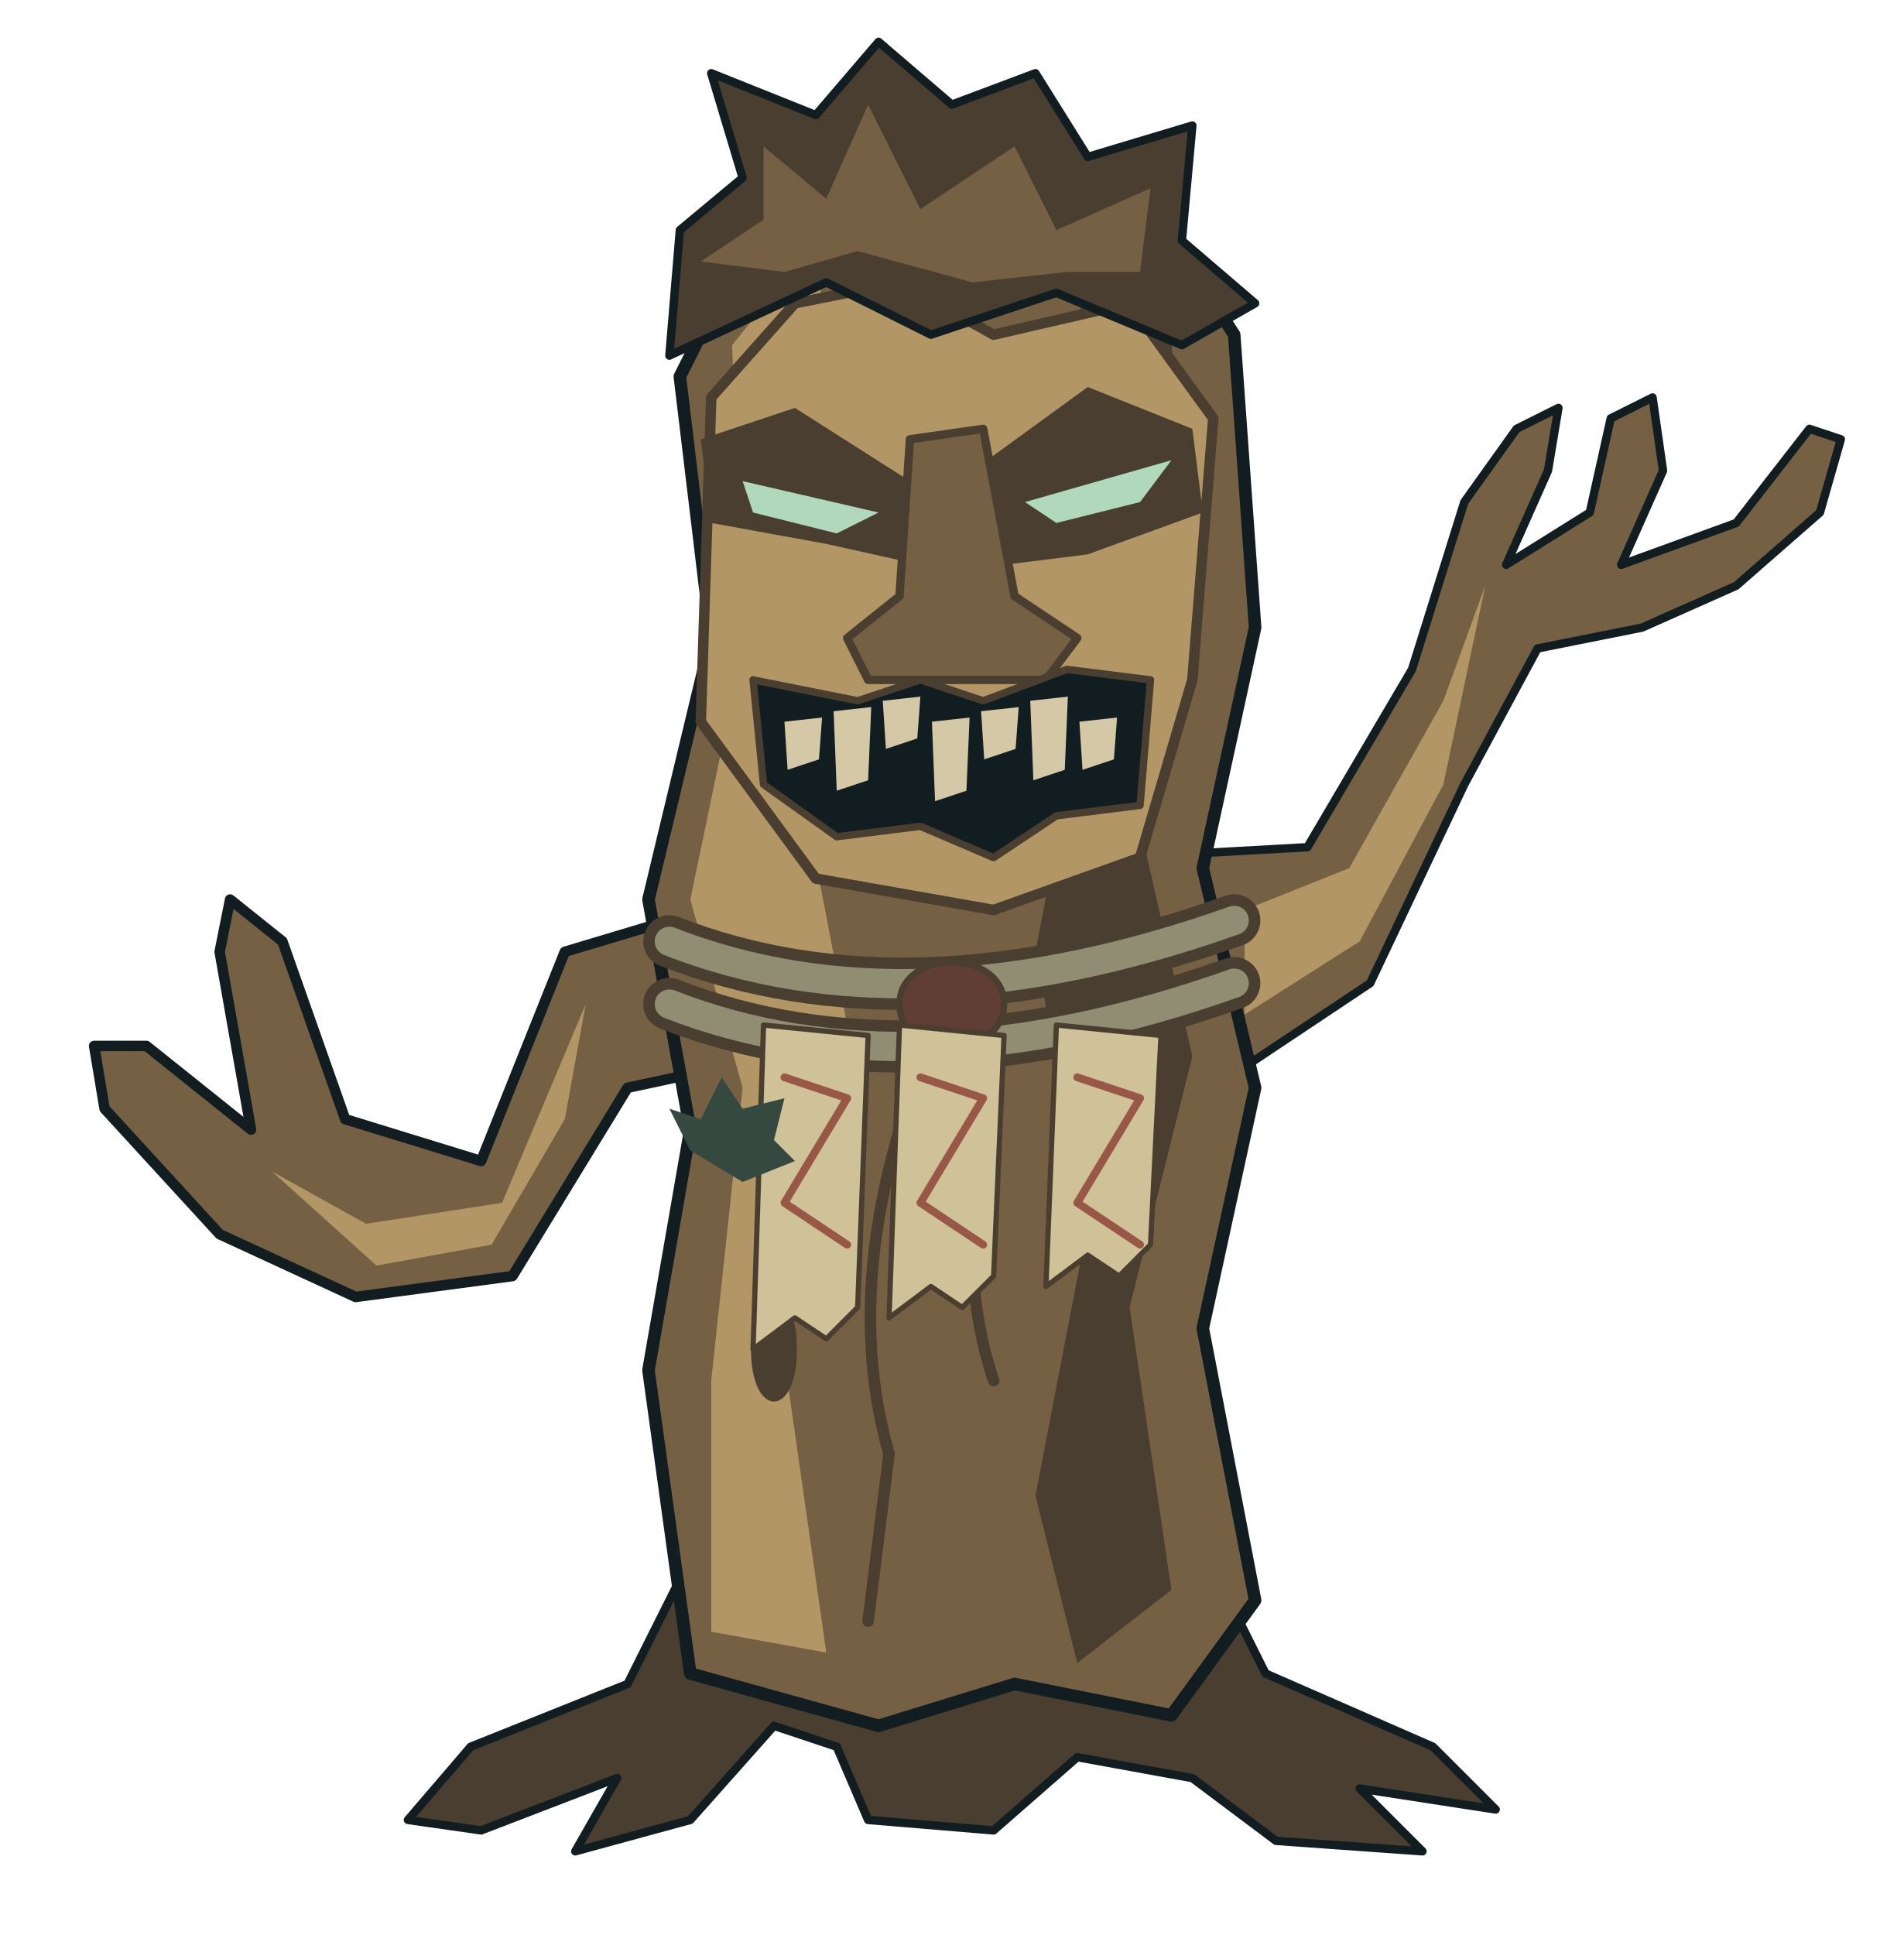
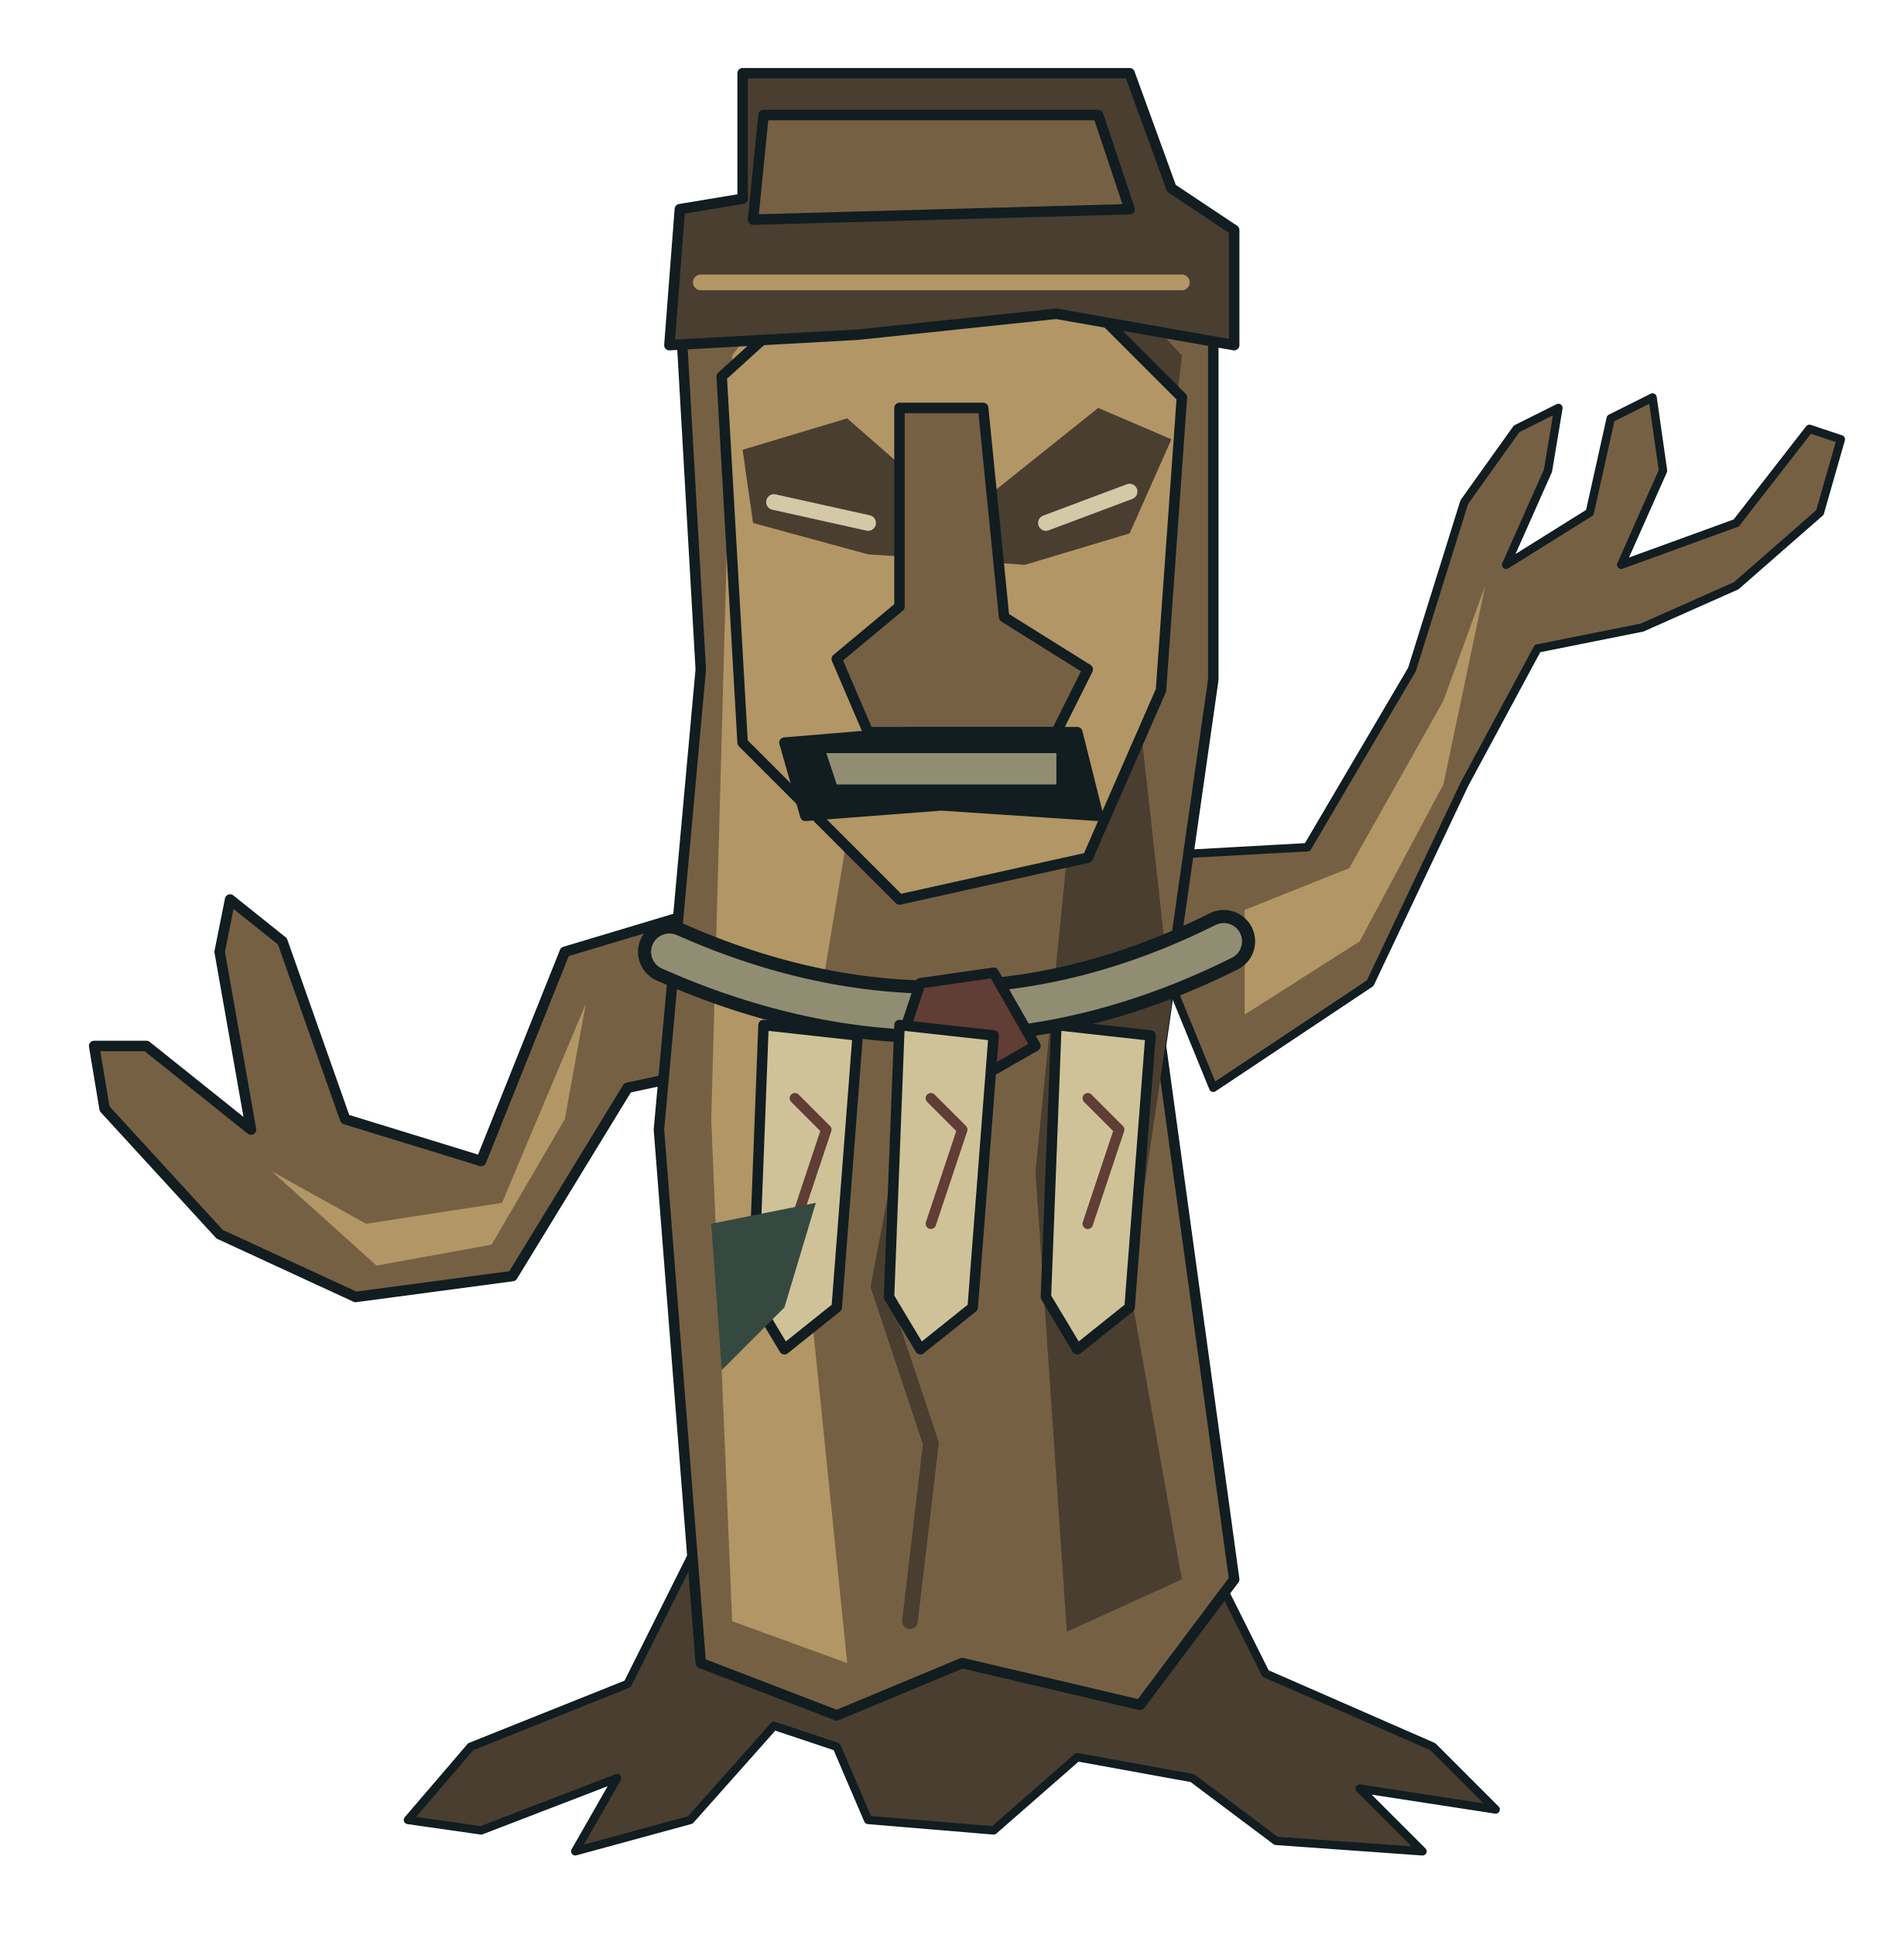
<svg xmlns="http://www.w3.org/2000/svg" viewBox="-91 -173 182 185" role="img">
  <g id="roots" stroke-linejoin="round" stroke-linecap="round">
    <path d="M-24 -26 L-31 -12 -46 -6 -52 1 -45 2 -32 -3 -36 4 -25 1 -17 -8 -11 -6 -8 1 4 2 12 -5 23 -3 31 3 45 4 39 -2 52 0 46 -6 30 -13 22 -29Z" fill="#493e30" stroke="#111d20" stroke-width="0.8" data-lod="0" />
  </g>
  <g id="left-arm" stroke-linejoin="round" stroke-linecap="round">
    <path d="M-17 -88 L-37 -82 -45 -62 -58 -66 -64 -83 -69 -87 -70 -82 -67 -65 -77 -73 -82 -73 -81 -67 -70 -55 -57 -49 -42 -51 -31 -69 -17 -72Z" fill="#766044" stroke="#111d20" stroke-width="1" data-lod="0" />
    <path d="M-35 -77 L-43 -58 -56 -56 -65 -61 -55 -52 -44 -54 -37 -66Z" fill="#b29665" stroke="none" stroke-width="0.8" data-lod="0" />
  </g>
  <g id="right-arm" stroke-linejoin="round" stroke-linecap="round">
    <path d="M16 -91 L34 -92 44 -109 49 -125 54 -132 58 -134 57 -128 53 -119 61 -124 63 -133 67 -135 68 -128 64 -119 75 -123 82 -132 85 -131 83 -124 75 -117 66 -113 56 -111 49 -98 40 -79 25 -69Z" fill="#766044" stroke="#111d20" stroke-width="0.8" data-lod="0" />
    <path d="M28 -86 L38 -90 47 -106 51 -117 47 -98 39 -83 28 -76Z" fill="#b29665" stroke="none" stroke-width="0.8" data-lod="0" />
  </g>
  <g id="trunk" stroke-linejoin="round" stroke-linecap="round">
-     <path d="M-25 -13 L-29 -42 -25 -65 -29 -87 -23 -112 -26 -137 -18 -153 -7 -161 4 -154 16 -158 27 -141 29 -113 24 -90 29 -69 24 -46 29 -20 21 -9 6 -12 -7 -8Z" fill="#766044" stroke="#111d20" stroke-width="1.2" data-lod="0" />
-     <path d="M-21 -140 L-13 -150 -11 -129 -15 -101 -10 -75 -16 -43 -12 -15 -23 -17 -23 -41 -20 -69 -25 -87 -20 -111Z" fill="#b29665" stroke="none" stroke-width="0.8" data-lod="0" />
-     <path d="M12 -149 L21 -141 22 -114 18 -94 23 -72 17 -48 21 -21 12 -14 8 -30 13 -56 8 -82 14 -113Z" fill="#493e30" stroke="none" stroke-width="0.8" data-lod="0" />
-     <path d="M-19.2 -44 C-19.2 -50.665 -14.8 -50.665 -14.8 -44 C-14.8 -37.335 -19.2 -37.335 -19.2 -44Z" fill="#493e30" stroke="none" stroke-width="0.6" data-lod="1" />
-     <path d="M-5 -65 Q-10 -48 -6 -34 L-8 -18 M4 -67 Q0 -53 4 -41" fill="none" stroke="#493e30" stroke-width="1.1" data-lod="1" />
+     <path d="M-24 -14 L-28 -65 -24 -109 -26 -144 -17 -158 9 -160 25 -145 25 -108 20 -73 27 -22 18 -10 1 -14 -11 -9Z" fill="#766044" stroke="#111d20" stroke-width="1" data-lod="0" />
+     <path d="M-21 -139 L-12 -151 -9 -99 -15 -63 -10 -14 -21 -18 -23 -66Z" fill="#b29665" stroke="none" stroke-width="1" data-lod="0" />
+     <path d="M11 -151 L22 -139 18 -104 21 -77 17 -50 22 -22 11 -17 8 -61 12 -101Z" fill="#493e30" stroke="none" stroke-width="1" data-lod="0" />
+     <path d="M-3 -71 L-7 -50 -2 -35 -4 -18" fill="none" stroke="#493e30" stroke-width="1.5" data-lod="1" />
  </g>
  <g id="face" stroke-linejoin="round" stroke-linecap="round">
-     <path d="M-23 -135 L-15 -144 -5 -146 4 -141 17 -144 25 -133 23 -108 18 -91 4 -86 -13 -89 -24 -104Z" fill="#b29665" stroke="#493e30" stroke-width="1" data-lod="0" />
-     <path d="M-24 -131 L-15 -134 -4 -127 2 -128 13 -136 23 -132 24 -124 13 -120 5 -119 -3 -119 -12 -121 -23 -123Z" fill="#493e30" stroke="none" stroke-width="0.8" data-lod="0" />
-     <path d="M-20 -127 L-7 -124 -11 -122 -19 -124Z" fill="#afd8bd" stroke="none" stroke-width="0.8" data-lod="0" />
-     <path d="M7 -125 L21 -129 18 -125 10 -123Z" fill="#afd8bd" stroke="none" stroke-width="0.8" data-lod="0" />
-     <path d="M-4 -131 L3 -132 6 -116 12 -112 9 -108 -8 -108 -10 -112 -5 -116Z" fill="#766044" stroke="#493e30" stroke-width="0.8" data-lod="0" />
-     <path d="M-19 -108 L-9 -106 -3 -108 3 -106 11 -109 19 -108 18 -96 10 -95 4 -91 -3 -94 -11 -93 -18 -98Z" fill="#111d20" stroke="#493e30" stroke-width="0.7" data-lod="0" />
-     <path d="M-16 -104l3.6 -.4 -.3 4 -3 1Z" fill="#d4c8a7" stroke="none" stroke-width="0.6" data-lod="0" />
-     <path d="M-11.3 -105l3.6 -.4 -.3 7 -3 1Z" fill="#d4c8a7" stroke="none" stroke-width="0.6" data-lod="0" />
-     <path d="M-6.6 -106l3.6 -.4 -.3 4 -3 1Z" fill="#d4c8a7" stroke="none" stroke-width="0.6" data-lod="0" />
-     <path d="M-1.9 -104l3.6 -.4 -.3 7 -3 1Z" fill="#d4c8a7" stroke="none" stroke-width="0.6" data-lod="0" />
-     <path d="M2.8 -105l3.6 -.4 -.3 4 -3 1Z" fill="#d4c8a7" stroke="none" stroke-width="0.6" data-lod="0" />
-     <path d="M7.5 -106l3.6 -.4 -.3 7 -3 1Z" fill="#d4c8a7" stroke="none" stroke-width="0.6" data-lod="0" />
-     <path d="M12.2 -104l3.6 -.4 -.3 4 -3 1Z" fill="#d4c8a7" stroke="none" stroke-width="0.6" data-lod="0" />
+     <path d="M-22 -137 L-11 -147 10 -147 22 -135 20 -107 13 -91 -5 -87 -20 -102Z" fill="#b29665" stroke="#111d20" stroke-width="1" data-lod="0" />
+     <path d="M-20 -130 L-10 -133 -2 -126 4 -126 14 -134 21 -131 17 -122 7 -119 -8 -120 -19 -123Z" fill="#493e30" stroke="none" stroke-width="1" data-lod="0" />
+     <path d="M-17 -125 L-8 -123 M9 -123 L17 -126" fill="none" stroke="#d4c8a7" stroke-width="1.5" data-lod="0" />
+     <path d="M-5 -134 L3 -134 5 -114 13 -109 10 -103 -8 -103 -11 -110 -5 -115Z" fill="#766044" stroke="#111d20" stroke-width="1" data-lod="0" />
+     <path d="M-16 -102 L-4 -103 12 -103 14 -95 -1 -96 -14 -95Z" fill="#111d20" stroke="#111d20" stroke-width="1" data-lod="0" />
+     <path d="M-12 -101 L10 -101 10 -98 -11 -98Z" fill="#918d73" stroke="none" stroke-width="1" data-lod="0" />
  </g>
  <g id="crown" stroke-linejoin="round" stroke-linecap="round">
-     <path d="M-27 -139 L-26 -151 -20 -156 -23 -166 -13 -162 -7 -169 0 -163 8 -166 13 -158 23 -161 22 -150 29 -144 22 -140 10 -145 -2 -141 -12 -146Z" fill="#493e30" stroke="#111d20" stroke-width="0.8" data-lod="0" />
-     <path d="M-24 -148 L-18 -152 -18 -159 -12 -154 -8 -163 -3 -153 6 -159 10 -151 19 -155 18 -147 11 -147 2 -146 -9 -149 -16 -147Z" fill="#766044" stroke="none" stroke-width="0.8" data-lod="0" />
+     <path d="M-27 -140 L-26 -153 -20 -154 -20 -166 17 -166 21 -155 27 -151 27 -140 10 -143 -9 -141Z" fill="#493e30" stroke="#111d20" stroke-width="1" data-lod="0" />
+     <path d="M-18 -162 L14 -162 17 -153 -19 -152Z" fill="#766044" stroke="#111d20" stroke-width="1" data-lod="0" />
+     <path d="M-24 -146 L22 -146" fill="none" stroke="#b29665" stroke-width="1.5" data-lod="0" />
  </g>
  <g id="rope" stroke-linejoin="round" stroke-linecap="round">
-     <path d="M-27 -83 Q-4 -74 27 -85" fill="none" stroke="#493e30" stroke-width="5" data-lod="0" />
-     <path d="M-27 -83 Q-4 -74 27 -85" fill="none" stroke="#918d73" stroke-width="2.8" data-lod="0" />
-     <path d="M-27 -77 Q-4 -68 27 -79" fill="none" stroke="#493e30" stroke-width="5" data-lod="0" />
-     <path d="M-27 -77 Q-4 -68 27 -79" fill="none" stroke="#918d73" stroke-width="2.8" data-lod="0" />
-     <path d="M-5 -77 C-5 -82.332 5 -82.332 5 -77 C5 -71.668 -5 -71.668 -5 -77Z" fill="#603d35" stroke="#493e30" stroke-width="0.6" data-lod="0" />
+     <path d="M-27 -82 Q0 -70 26 -83" fill="none" stroke="#111d20" stroke-width="6" data-lod="0" />
+     <path d="M-27 -82 Q0 -70 26 -83" fill="none" stroke="#918d73" stroke-width="3.5" data-lod="0" />
+     <path d="M-3 -79 L4 -80 8 -73 1 -69 -5 -73Z" fill="#603d35" stroke="#111d20" stroke-width="1" data-lod="0" />
  </g>
  <g id="paper-0" stroke-linejoin="round" stroke-linecap="round">
-     <path d="M-18 -75 L-8 -74 -9 -48 -12 -45 -15 -47 -19 -44Z" fill="#cfc299" stroke="#493e30" stroke-width="0.5" data-lod="0" />
-     <path d="M-16 -70 L-10 -68 -16 -58 -10 -54" fill="none" stroke="#995747" stroke-width="0.75" data-lod="1" />
+     <path d="M-18 -75 L-9 -74 -11 -48 -16 -44 -19 -49Z" fill="#cfc299" stroke="#111d20" stroke-width="1" data-lod="0" />
+     <path d="M-15 -68 L-12 -65 -15 -56" fill="none" stroke="#603d35" stroke-width="1" data-lod="1" />
  </g>
  <g id="paper-1" stroke-linejoin="round" stroke-linecap="round">
-     <path d="M-5 -75 L5 -74 4 -51 1 -48 -2 -50 -6 -47Z" fill="#cfc299" stroke="#493e30" stroke-width="0.5" data-lod="0" />
-     <path d="M-3 -70 L3 -68 -3 -58 3 -54" fill="none" stroke="#995747" stroke-width="0.75" data-lod="1" />
+     <path d="M-5 -75 L4 -74 2 -48 -3 -44 -6 -49Z" fill="#cfc299" stroke="#111d20" stroke-width="1" data-lod="0" />
+     <path d="M-2 -68 L1 -65 -2 -56" fill="none" stroke="#603d35" stroke-width="1" data-lod="1" />
  </g>
  <g id="paper-2" stroke-linejoin="round" stroke-linecap="round">
-     <path d="M10 -75 L20 -74 19 -54 16 -51 13 -53 9 -50Z" fill="#cfc299" stroke="#493e30" stroke-width="0.5" data-lod="0" />
-     <path d="M12 -70 L18 -68 12 -58 18 -54" fill="none" stroke="#995747" stroke-width="0.75" data-lod="1" />
+     <path d="M10 -75 L19 -74 17 -48 12 -44 9 -49Z" fill="#cfc299" stroke="#111d20" stroke-width="1" data-lod="0" />
+     <path d="M13 -68 L16 -65 13 -56" fill="none" stroke="#603d35" stroke-width="1" data-lod="1" />
  </g>
  <g id="moss" stroke-linejoin="round" stroke-linecap="round">
-     <path d="M-25 -63l-2 -4 3 1 2 -4 2 3 4 -1 -1 4 2 2 -5 2Z" fill="#354940" stroke="none" stroke-width="0.6" data-lod="1" />
+     <path d="M-23 -56 L-13 -58 -16 -48 -22 -42Z" fill="#354940" stroke="none" stroke-width="1" data-lod="0" />
  </g>
</svg>
